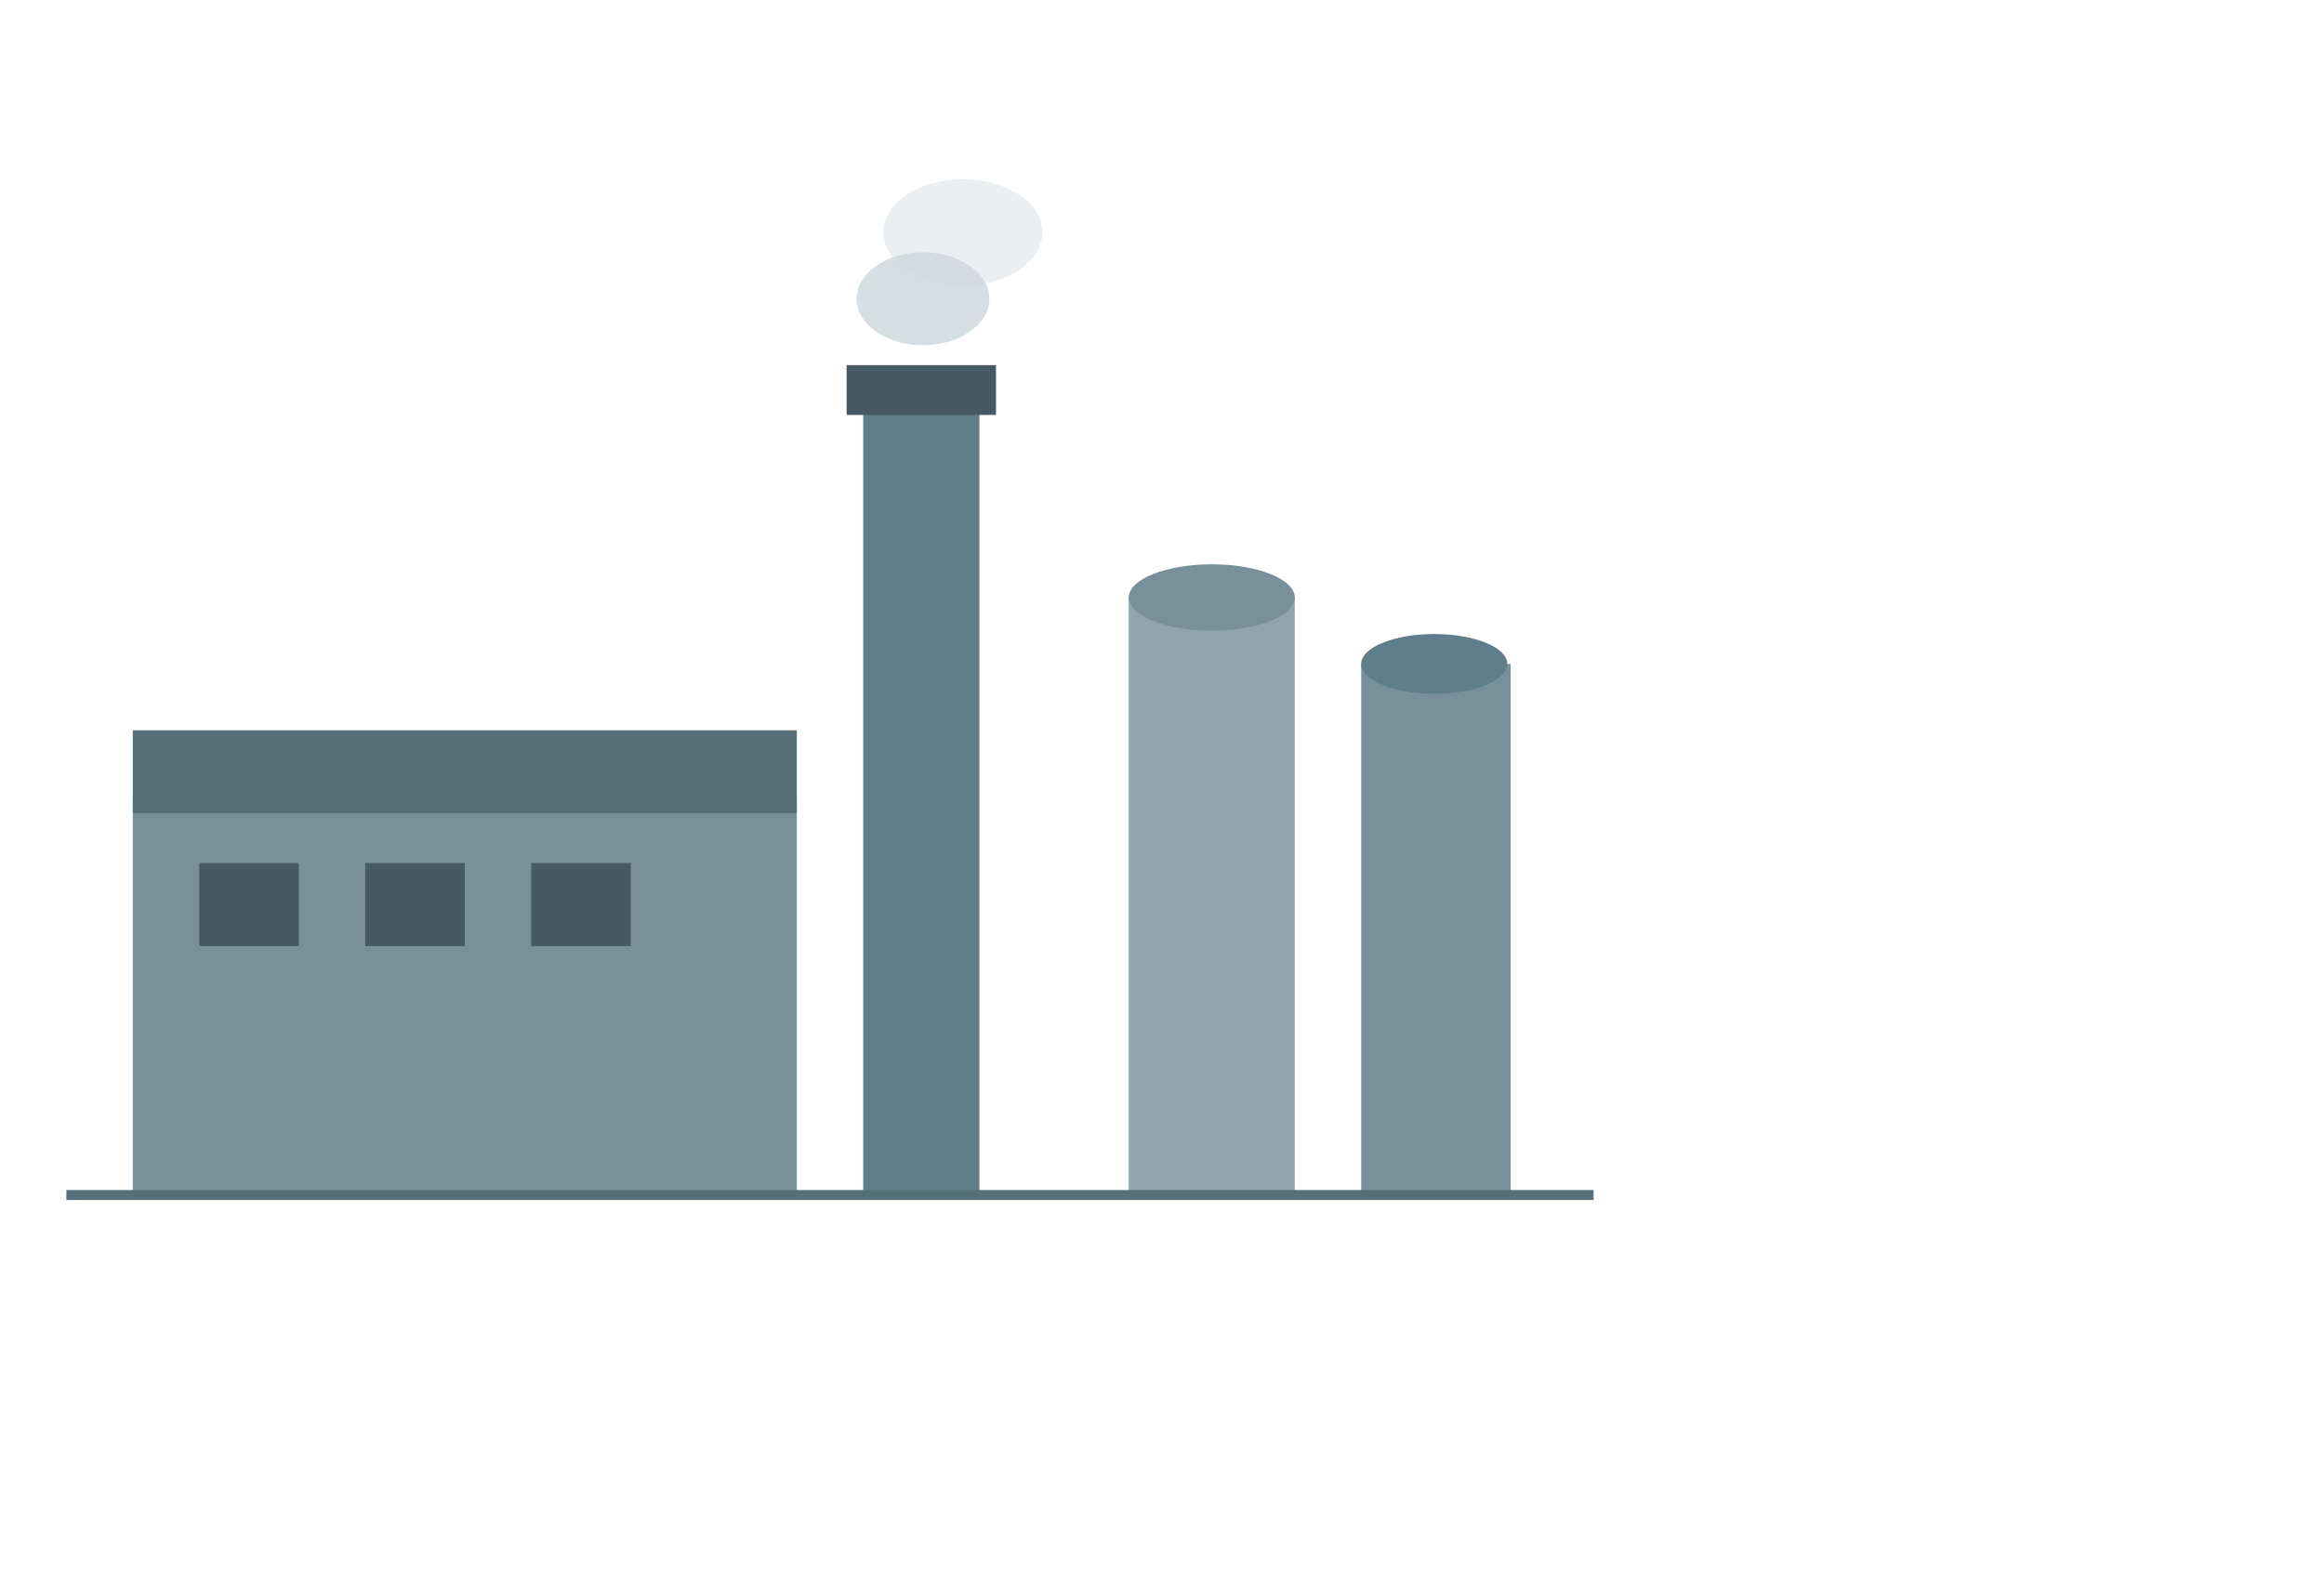
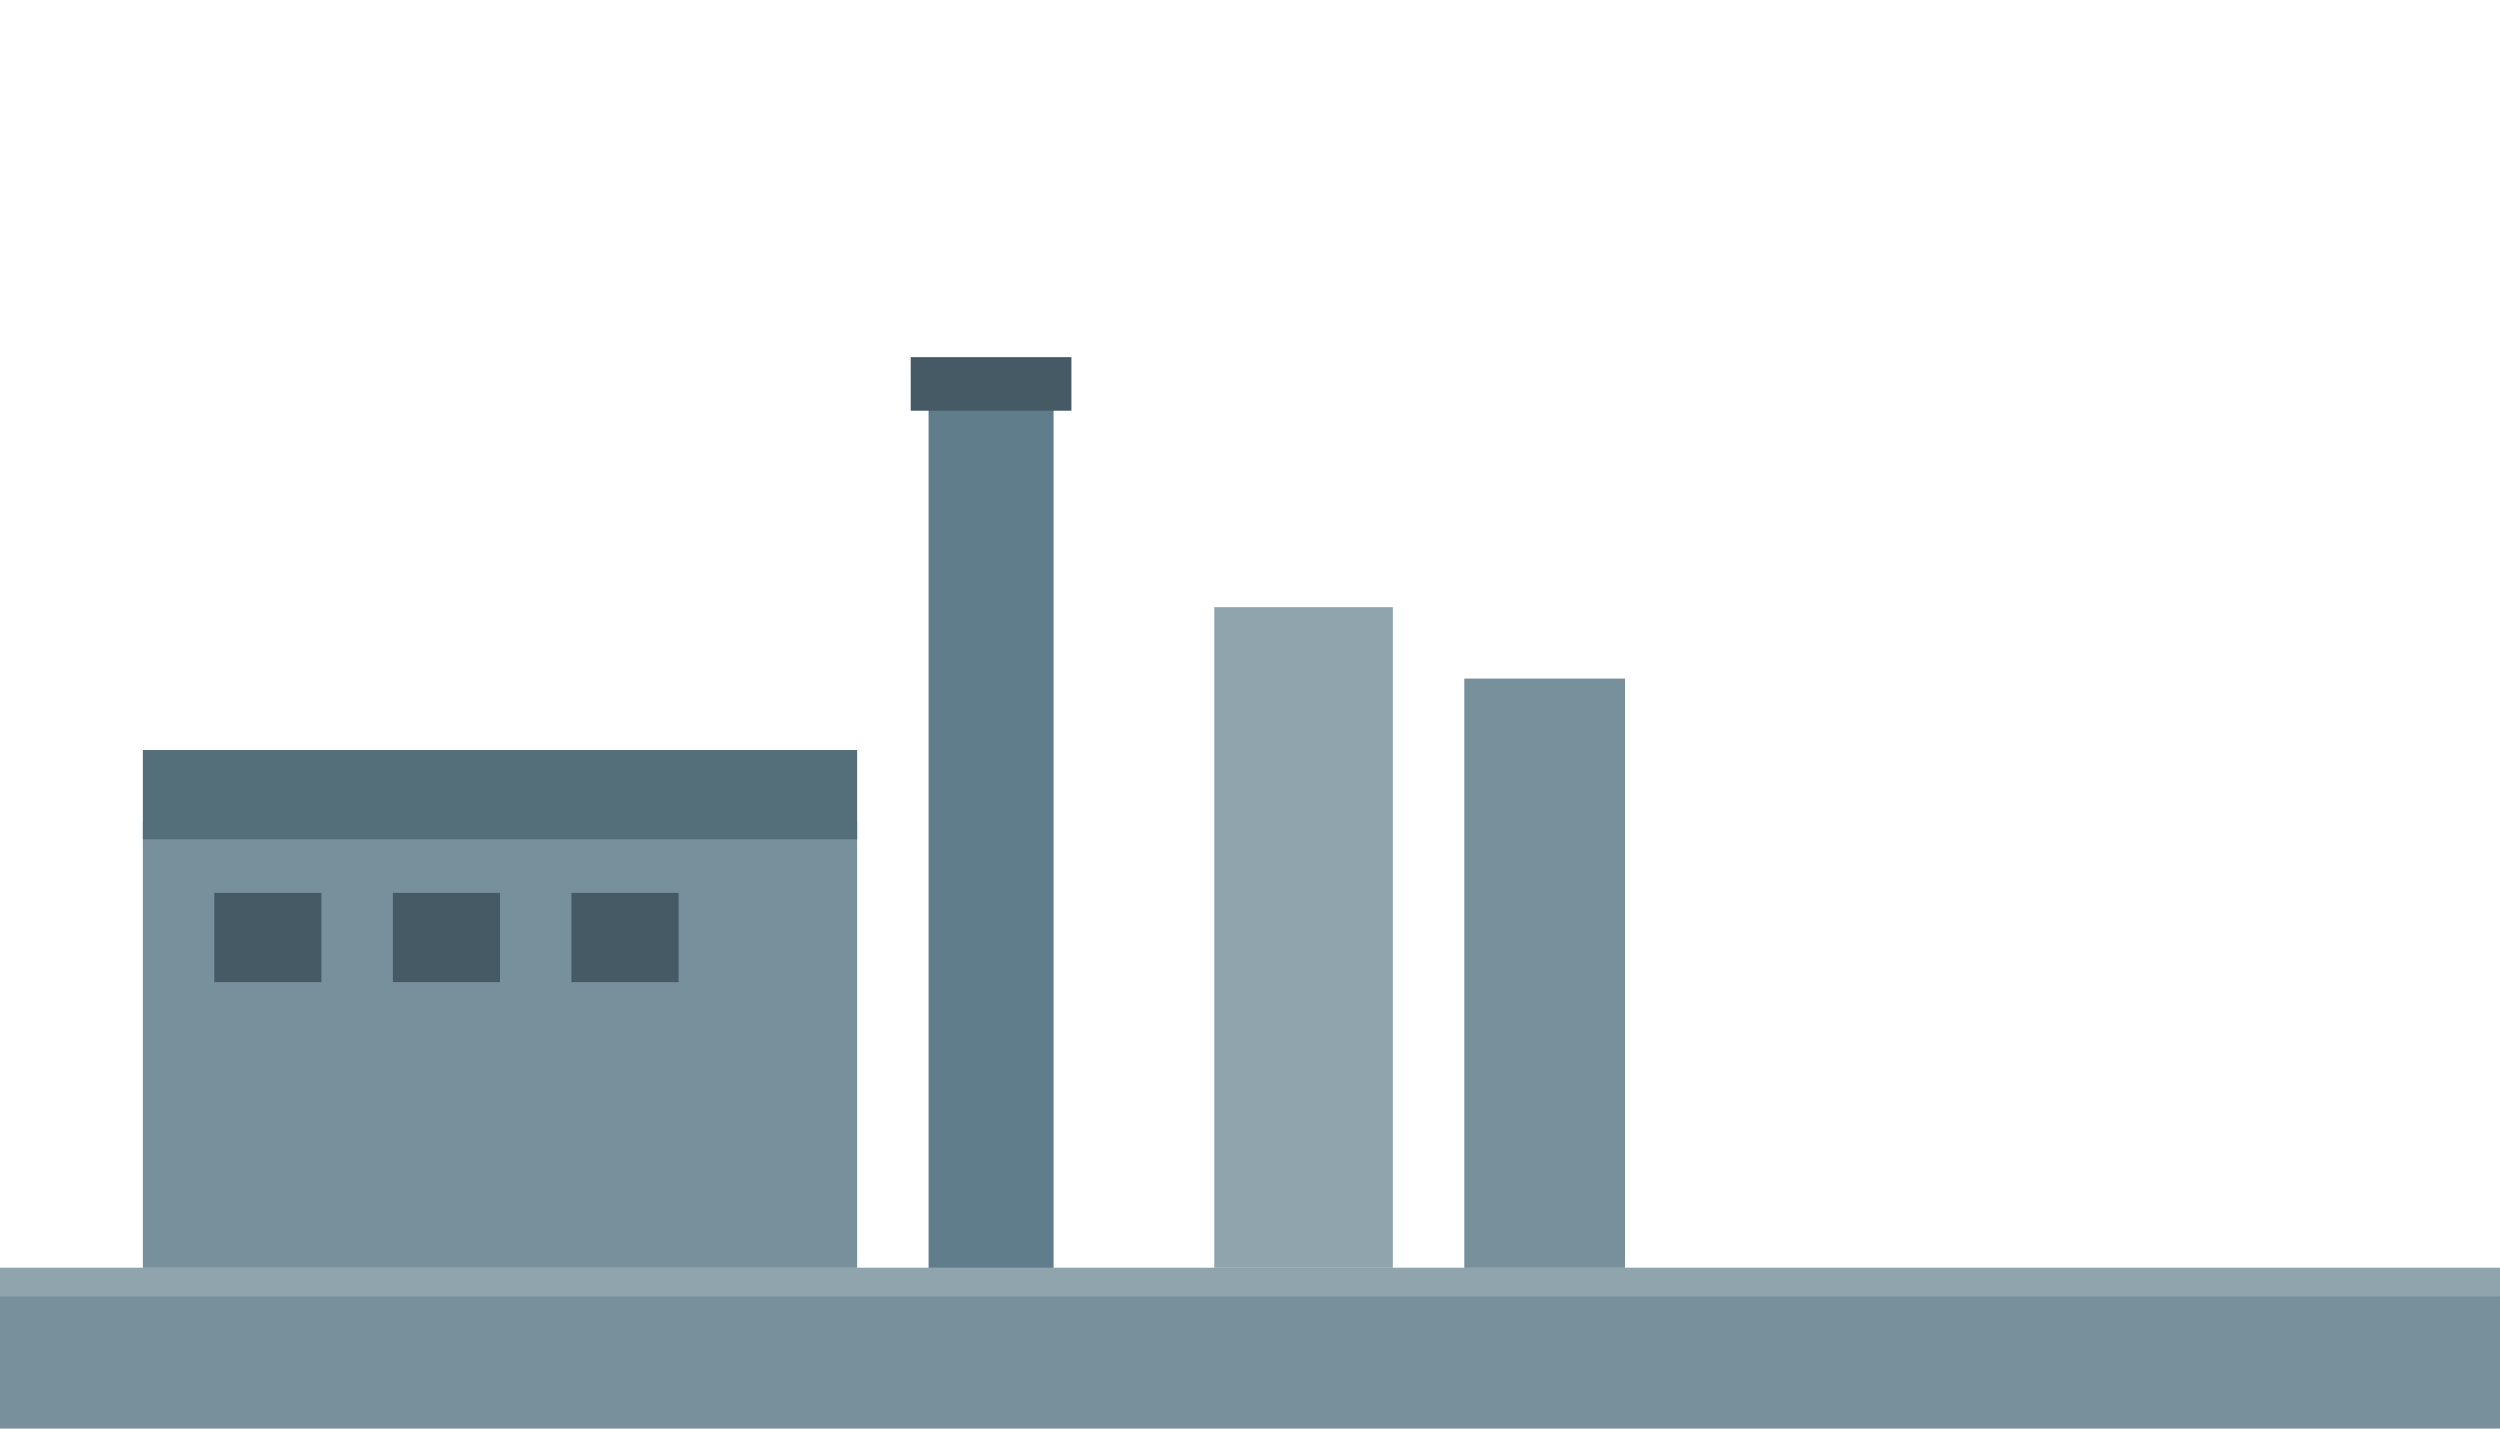
- <svg xmlns="http://www.w3.org/2000/svg" width="700" height="480" viewBox="0 0 700 480">
-   <rect x="40" y="240" width="200" height="120" fill="#78909C" />
-   <rect x="40" y="220" width="200" height="25" fill="#546E7A" />
-   <rect x="60" y="260" width="30" height="25" fill="#455A64" />
-   <rect x="110" y="260" width="30" height="25" fill="#455A64" />
-   <rect x="160" y="260" width="30" height="25" fill="#455A64" />
-   <rect x="260" y="120" width="35" height="240" fill="#607D8B" />
-   <rect x="255" y="110" width="45" height="15" fill="#455A64" />
-   <ellipse cx="278" cy="90" rx="20" ry="14" fill="#B0BEC5" opacity="0.5" />
-   <ellipse cx="290" cy="70" rx="24" ry="16" fill="#CFD8DC" opacity="0.4" />
-   <rect x="340" y="180" width="50" height="180" fill="#90A4AE" />
-   <ellipse cx="365" cy="180" rx="25" ry="10" fill="#78909C" />
-   <rect x="410" y="200" width="45" height="160" fill="#78909C" />
-   <ellipse cx="432" cy="200" rx="22" ry="9" fill="#607D8B" />
-   <line x1="20" y1="360" x2="480" y2="360" stroke="#546E7A" stroke-width="3" />
+ <svg xmlns="http://www.w3.org/2000/svg" width="700" height="400" viewBox="0 0 700 400">
+   <rect x="0" y="355" width="700" height="45" fill="#78909C" />
+   <rect x="0" y="355" width="700" height="8" fill="#90A4AE" />
+   <rect x="40" y="230" width="200" height="125" fill="#78909C" />
+   <rect x="40" y="210" width="200" height="25" fill="#546E7A" />
+   <rect x="60" y="250" width="30" height="25" fill="#455A64" />
+   <rect x="110" y="250" width="30" height="25" fill="#455A64" />
+   <rect x="160" y="250" width="30" height="25" fill="#455A64" />
+   <rect x="260" y="110" width="35" height="245" fill="#607D8B" />
+   <rect x="255" y="100" width="45" height="15" fill="#455A64" />
+   <rect x="340" y="170" width="50" height="185" fill="#90A4AE" />
+   <rect x="410" y="190" width="45" height="165" fill="#78909C" />
</svg>
